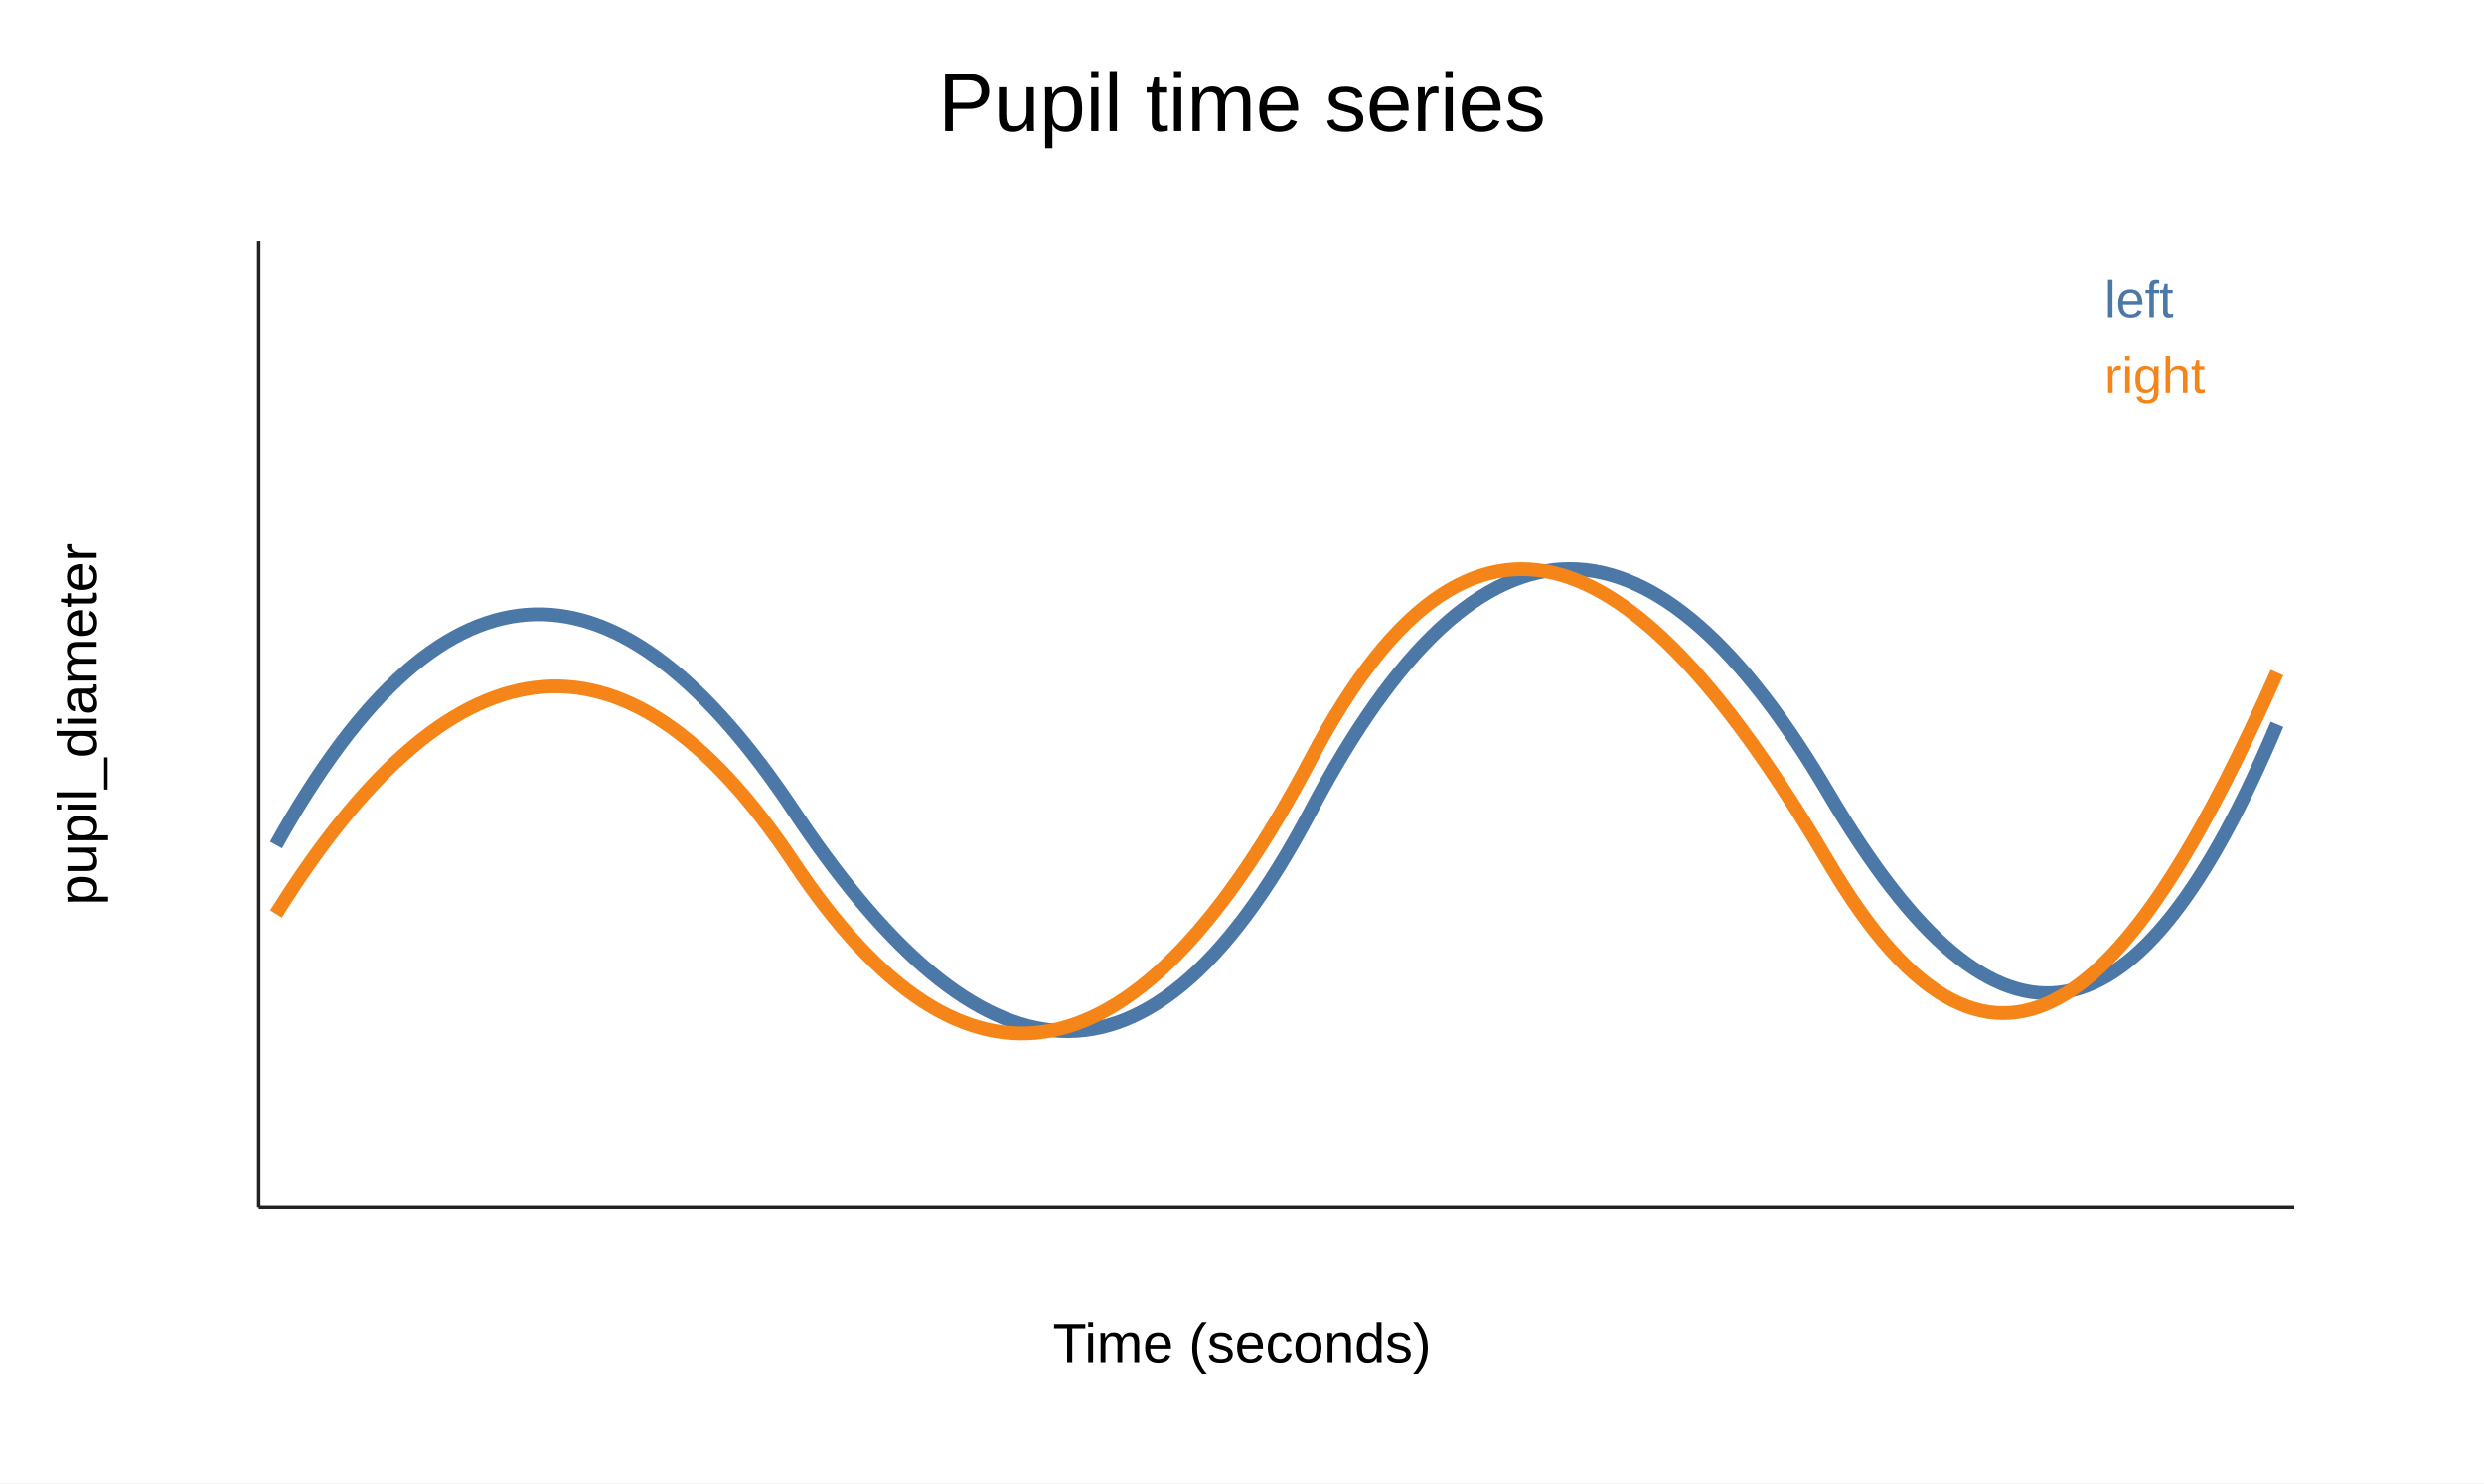
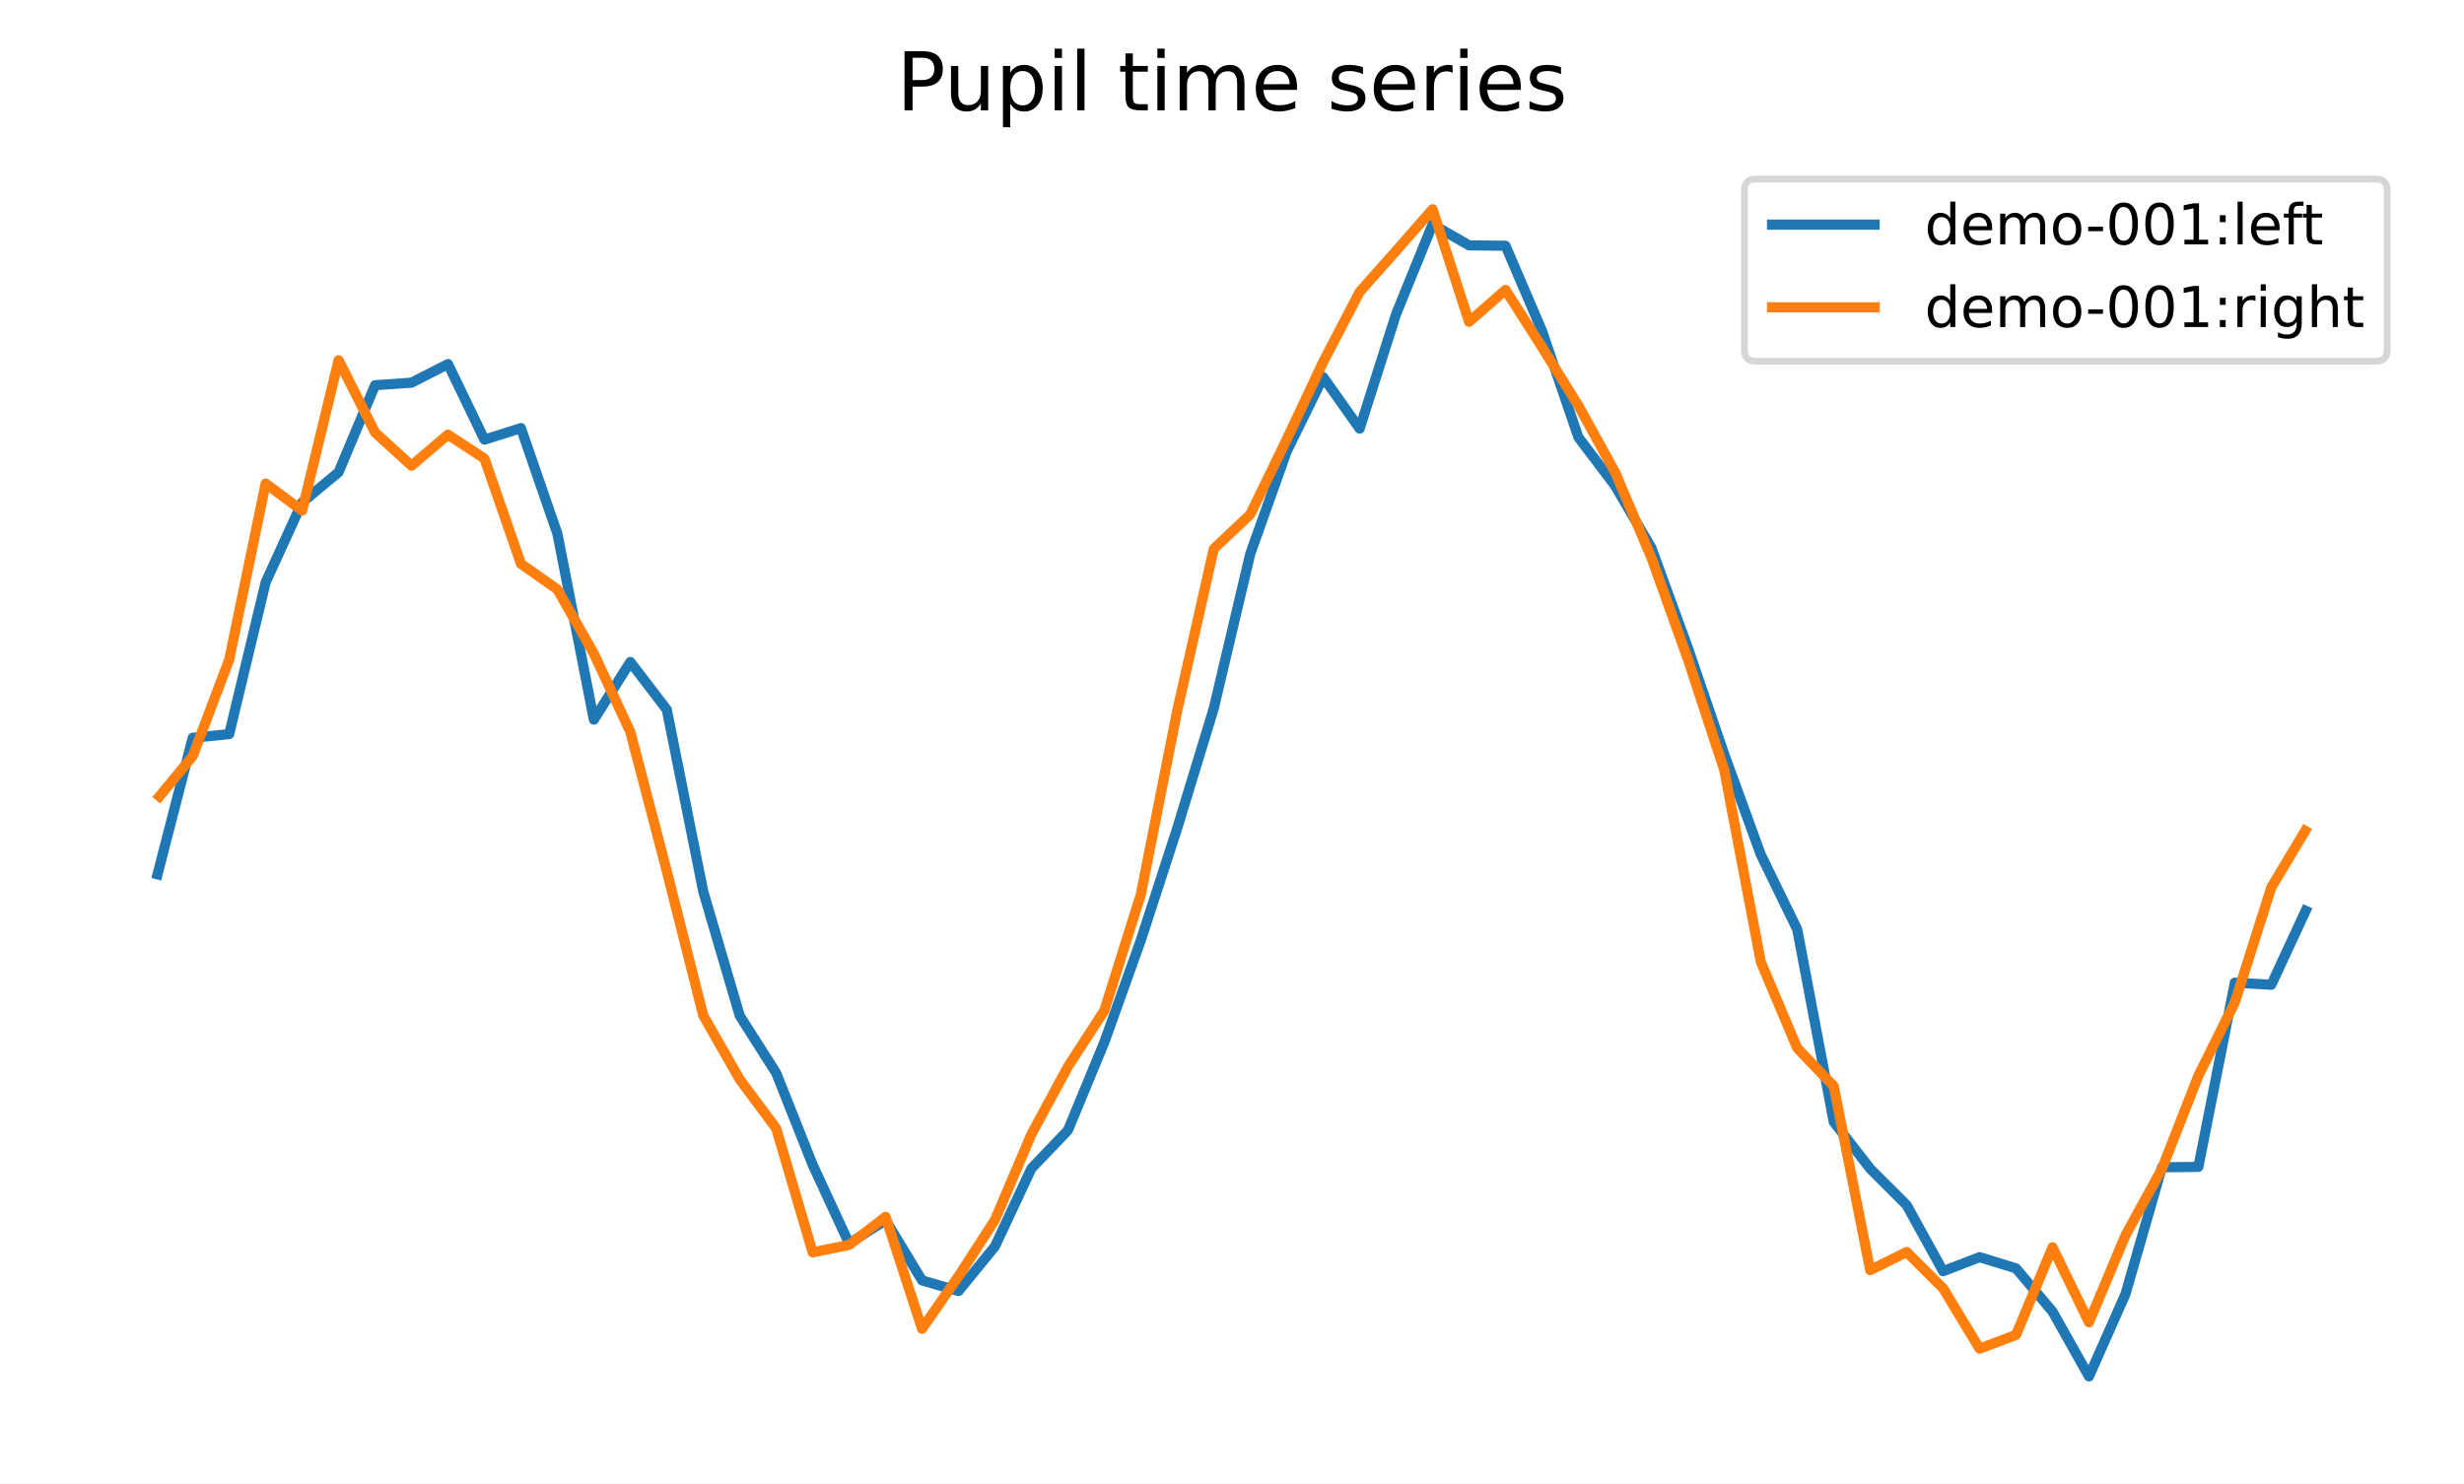
- <svg xmlns="http://www.w3.org/2000/svg" width="720" height="430" viewBox="0 0 720 430">
-   <rect width="720" height="430" fill="white" />
-   <text x="360" y="38" text-anchor="middle" font-family="Arial" font-size="24">Pupil time series</text>
-   <line x1="75" y1="350" x2="665" y2="350" stroke="#222" />
-   <line x1="75" y1="70" x2="75" y2="350" stroke="#222" />
-   <path d="M80 245 C130 155 180 160 230 235 S330 330 380 235 S480 145 530 230 S620 305 660 210" fill="none" stroke="#4c78a8" stroke-width="4" />
-   <path d="M80 265 C130 185 180 175 230 250 S330 315 380 220 S480 165 530 250 S620 285 660 195" fill="none" stroke="#f58518" stroke-width="4" />
-   <text x="610" y="92" font-family="Arial" font-size="15" fill="#4c78a8">left</text>
-   <text x="610" y="114" font-family="Arial" font-size="15" fill="#f58518">right</text>
-   <text x="360" y="395" text-anchor="middle" font-family="Arial" font-size="16">Time (seconds)</text>
-   <text x="28" y="210" text-anchor="middle" font-family="Arial" font-size="16" transform="rotate(-90 28 210)">pupil_diameter</text>
+ <svg xmlns="http://www.w3.org/2000/svg" width="364.4pt" height="219.44pt" version="1.1" viewBox="0 0 364.4 219.44">
+   <defs>
+     <style type="text/css">*{stroke-linejoin: round; stroke-linecap: butt}</style>
+   </defs>
+   <path d="m0 219.44h364.4v-219.44h-364.4z" fill="#fff" />
+   <path d="m7.2 212.24h350v-189.92h-350z" fill="#fff" />
+   <path d="m23.109 130.06 5.393-20.928 5.393-0.543 5.393-22.454 5.393-11.813 5.393-4.477 5.393-12.862 5.393-0.379 5.393-2.751 5.393 11.179 5.393-1.704 5.393 15.62 5.393 27.5 5.393-8.529 5.393 7.048 5.393 26.902 5.393 18.372 5.393 8.483 5.393 13.572 5.393 11.652 5.393-3.456 5.393 8.906 5.393 1.575 5.393-6.617 5.393-11.522 5.393-5.636 5.393-13.05 5.393-15.071 5.393-16.608 5.393-17.688 5.393-22.849 5.393-15.161 5.393-10.985 5.393 7.617 5.393-16.95 5.393-13.257 5.393 3.094 5.393 0.062 5.393 12.584 5.393 15.761 5.393 7.118 5.393 9.225 5.393 14.769 5.393 15.798 5.393 14.797 5.393 11.082 5.393 28.46 5.393 6.925 5.393 5.389 5.393 9.78 5.393-2.082 5.393 1.663 5.393 6.383 5.393 9.598 5.393-12.172 5.393-18.759 5.393-0.067 5.393-27.252 5.393 0.316 5.393-11.618" clip-path="url(#a)" fill="none" stroke="#1f77b4" stroke-linecap="square" stroke-width="1.5" />
+   <path d="m23.109 118.37 5.393-6.536 5.393-14.251 5.393-26.053 5.393 4 5.393-22.244 5.393 10.686 5.393 4.911 5.393-4.588 5.393 3.539 5.393 15.557 5.393 3.803 5.393 9.488 5.393 11.582 5.393 20.587 5.393 21.363 5.393 9.449 5.393 7.253 5.393 18.338 5.393-1.105 5.393-4.155 5.393 16.558 5.393-7.771 5.393-8.344 5.393-12.678 5.393-9.97 5.393-8.325 5.393-17.169 5.393-27.226 5.393-23.883 5.393-5.09 5.393-11.101 5.393-11.462 5.393-10.352 5.393-6.081 5.393-6.146 5.393 16.643 5.393-4.708 5.393 8.455 5.393 8.676 5.393 9.775 5.393 12.688 5.393 15.032 5.393 16.424 5.393 28.337 5.393 12.759 5.393 5.629 5.393 27.216 5.393-2.68 5.393 5.371 5.393 8.926 5.393-2.045 5.393-12.947 5.393 11.092 5.393-12.856 5.393-9.834 5.393-13.783 5.393-10.853 5.393-17.005 5.393-9.009" clip-path="url(#a)" fill="none" stroke="#ff7f0e" stroke-linecap="square" stroke-width="1.5" />
+   <text transform="rotate(-0 182.2 16.318)" x="182.2" y="16.318" font-family="'DejaVu Sans', 'Bitstream Vera Sans', 'Computer Modern Sans Serif', 'Lucida Grande', 'Verdana', 'Geneva', 'Lucid', 'Arial', 'Helvetica', 'Avant Garde', sans-serif" font-size="12px" text-anchor="middle">Pupil time series</text>
+   <path d="m259.65 53.436h91.72q1.666 0 1.666-1.666v-23.621q0-1.666-1.666-1.666h-91.72q-1.666 0-1.666 1.666v23.621q0 1.666 1.666 1.666z" fill="#fff" opacity=".8" stroke="#ccc" />
+   <path d="m261.32 33.229h8.33 8.33" fill="none" stroke="#1f77b4" stroke-linecap="square" stroke-width="1.5" />
+   <text transform="rotate(-0 284.64 36.145)" x="284.639" y="36.145" font-family="'DejaVu Sans', 'Bitstream Vera Sans', 'Computer Modern Sans Serif', 'Lucida Grande', 'Verdana', 'Geneva', 'Lucid', 'Arial', 'Helvetica', 'Avant Garde', sans-serif" font-size="8.33px">demo-001:left</text>
+   <path d="m261.32 45.456h8.33 8.33" fill="none" stroke="#ff7f0e" stroke-linecap="square" stroke-width="1.5" />
+   <text transform="rotate(-0 284.64 48.372)" x="284.639" y="48.372" font-family="'DejaVu Sans', 'Bitstream Vera Sans', 'Computer Modern Sans Serif', 'Lucida Grande', 'Verdana', 'Geneva', 'Lucid', 'Arial', 'Helvetica', 'Avant Garde', sans-serif" font-size="8.33px">demo-001:right</text>
+   <defs>
+     <clipPath id="a">
+       <rect x="7.2" y="22.318" width="350" height="189.92" />
+     </clipPath>
+   </defs>
</svg>
